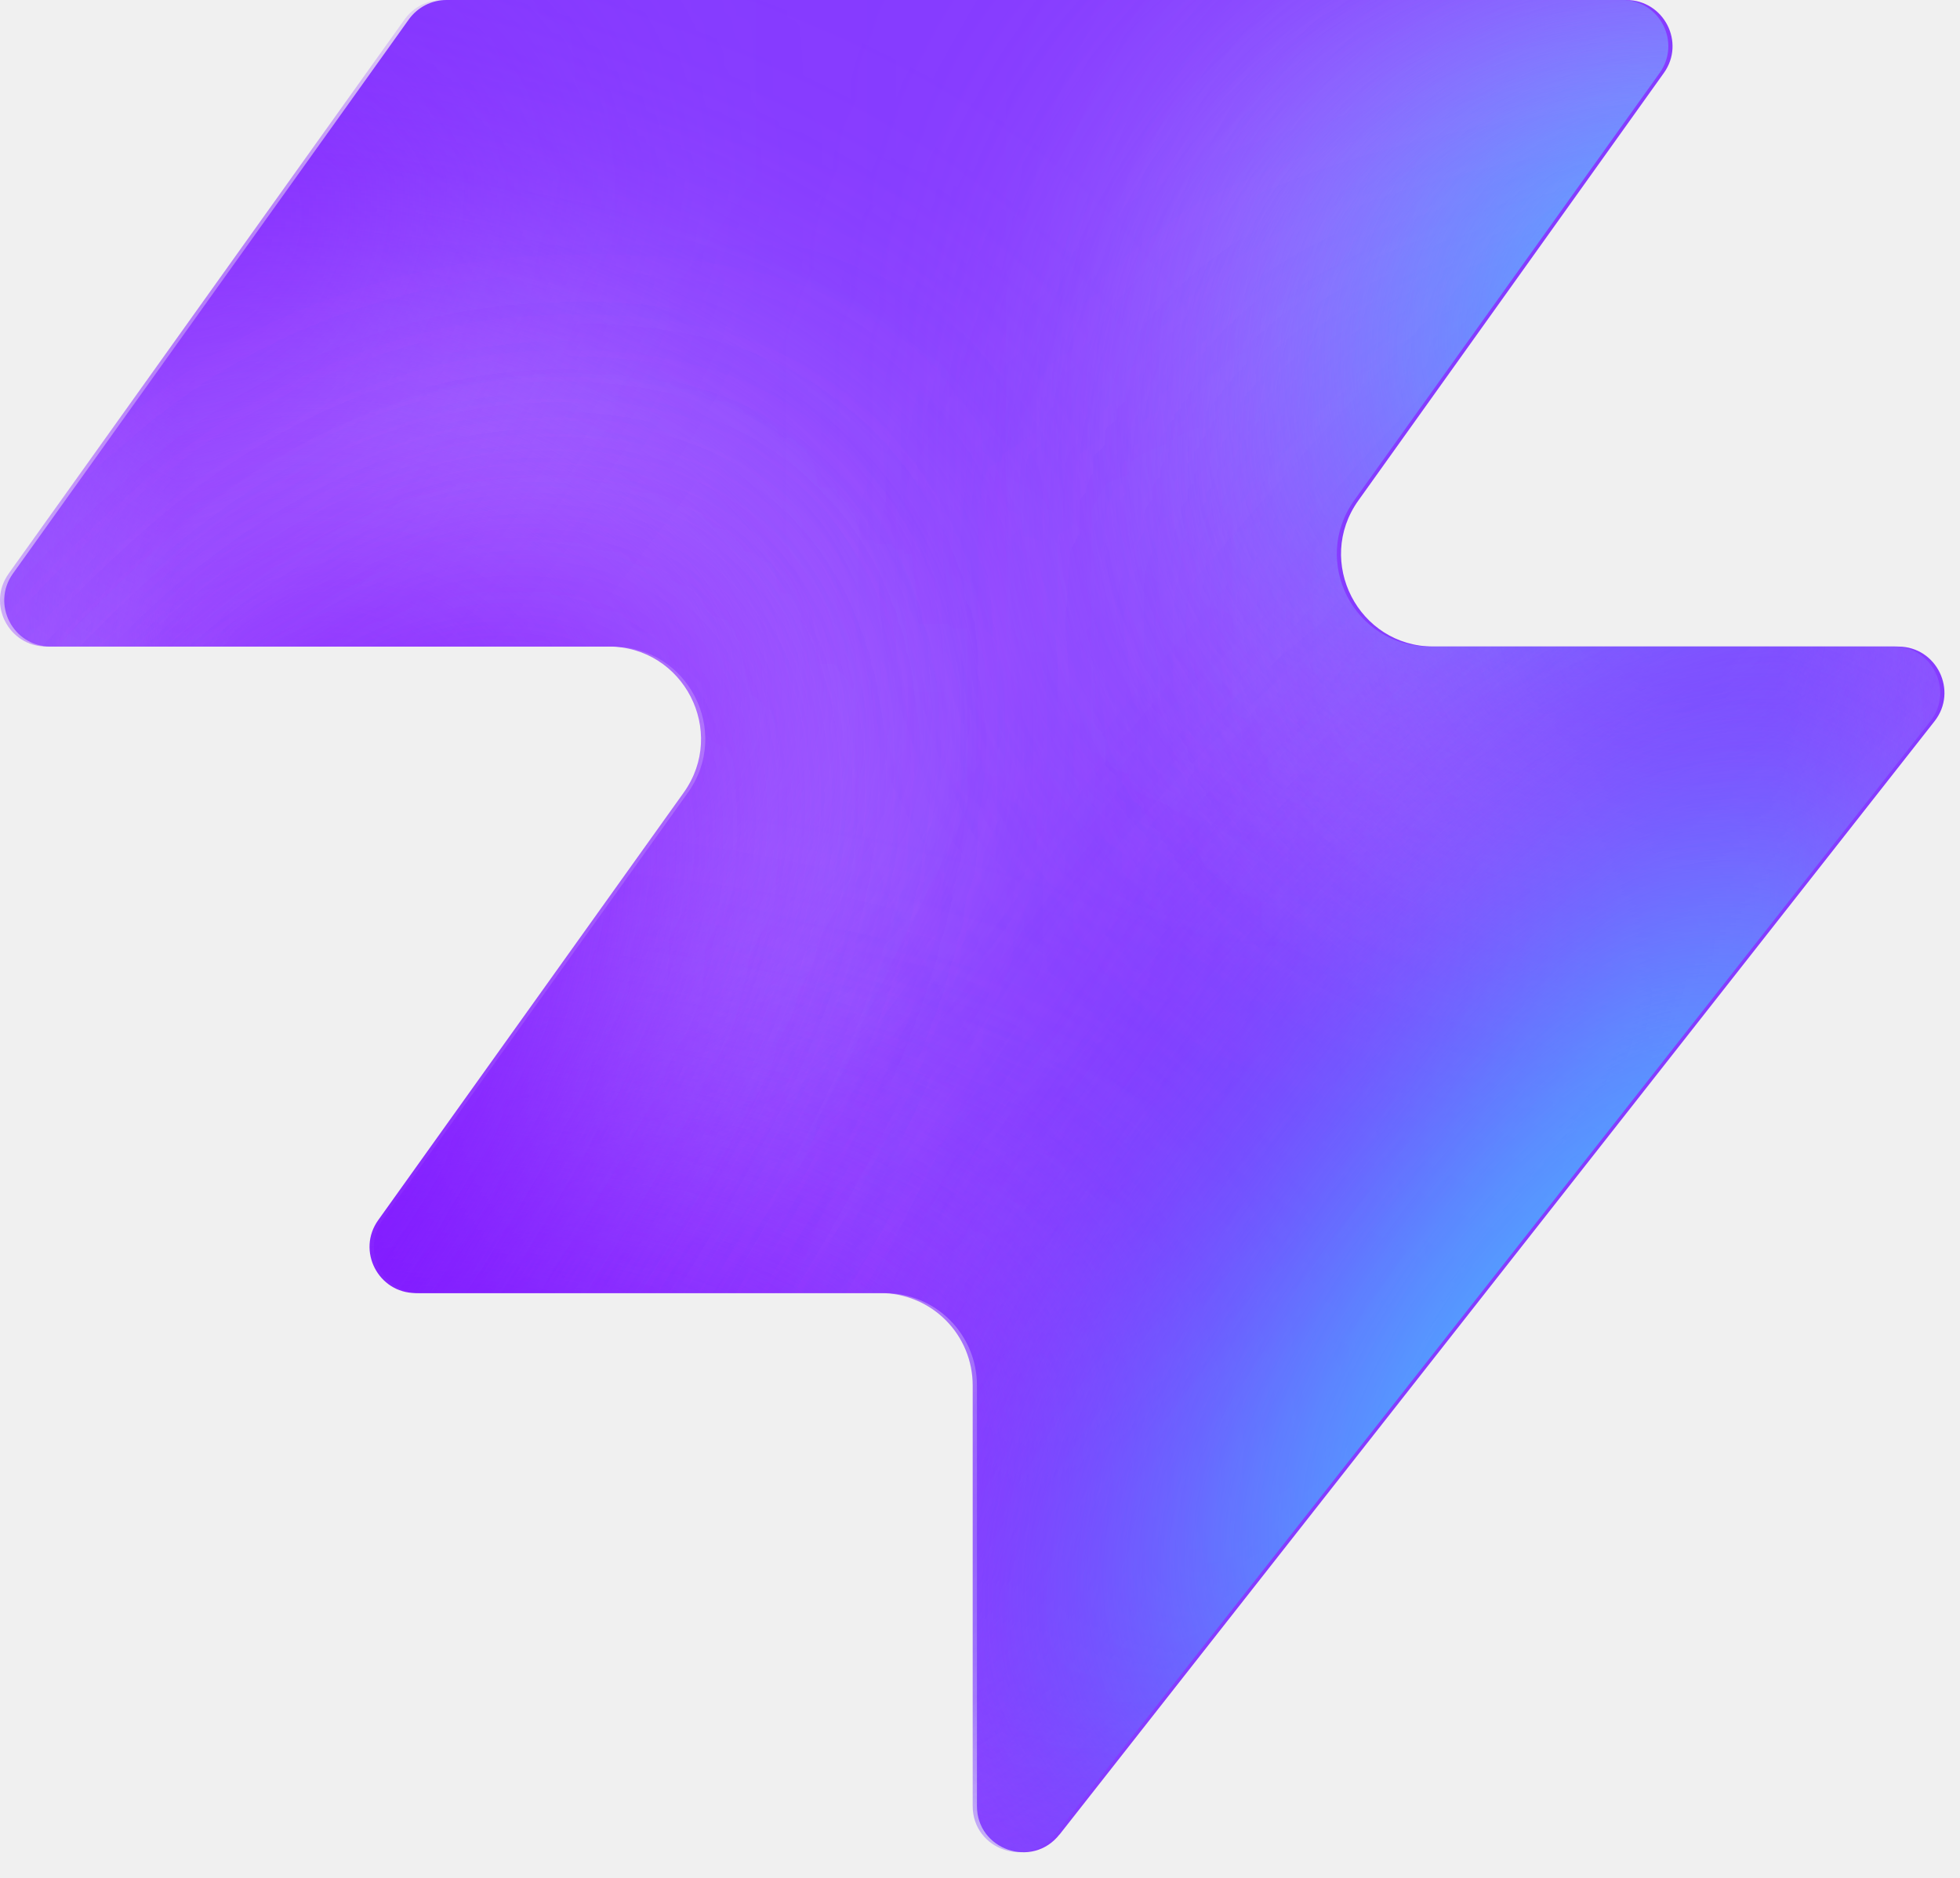
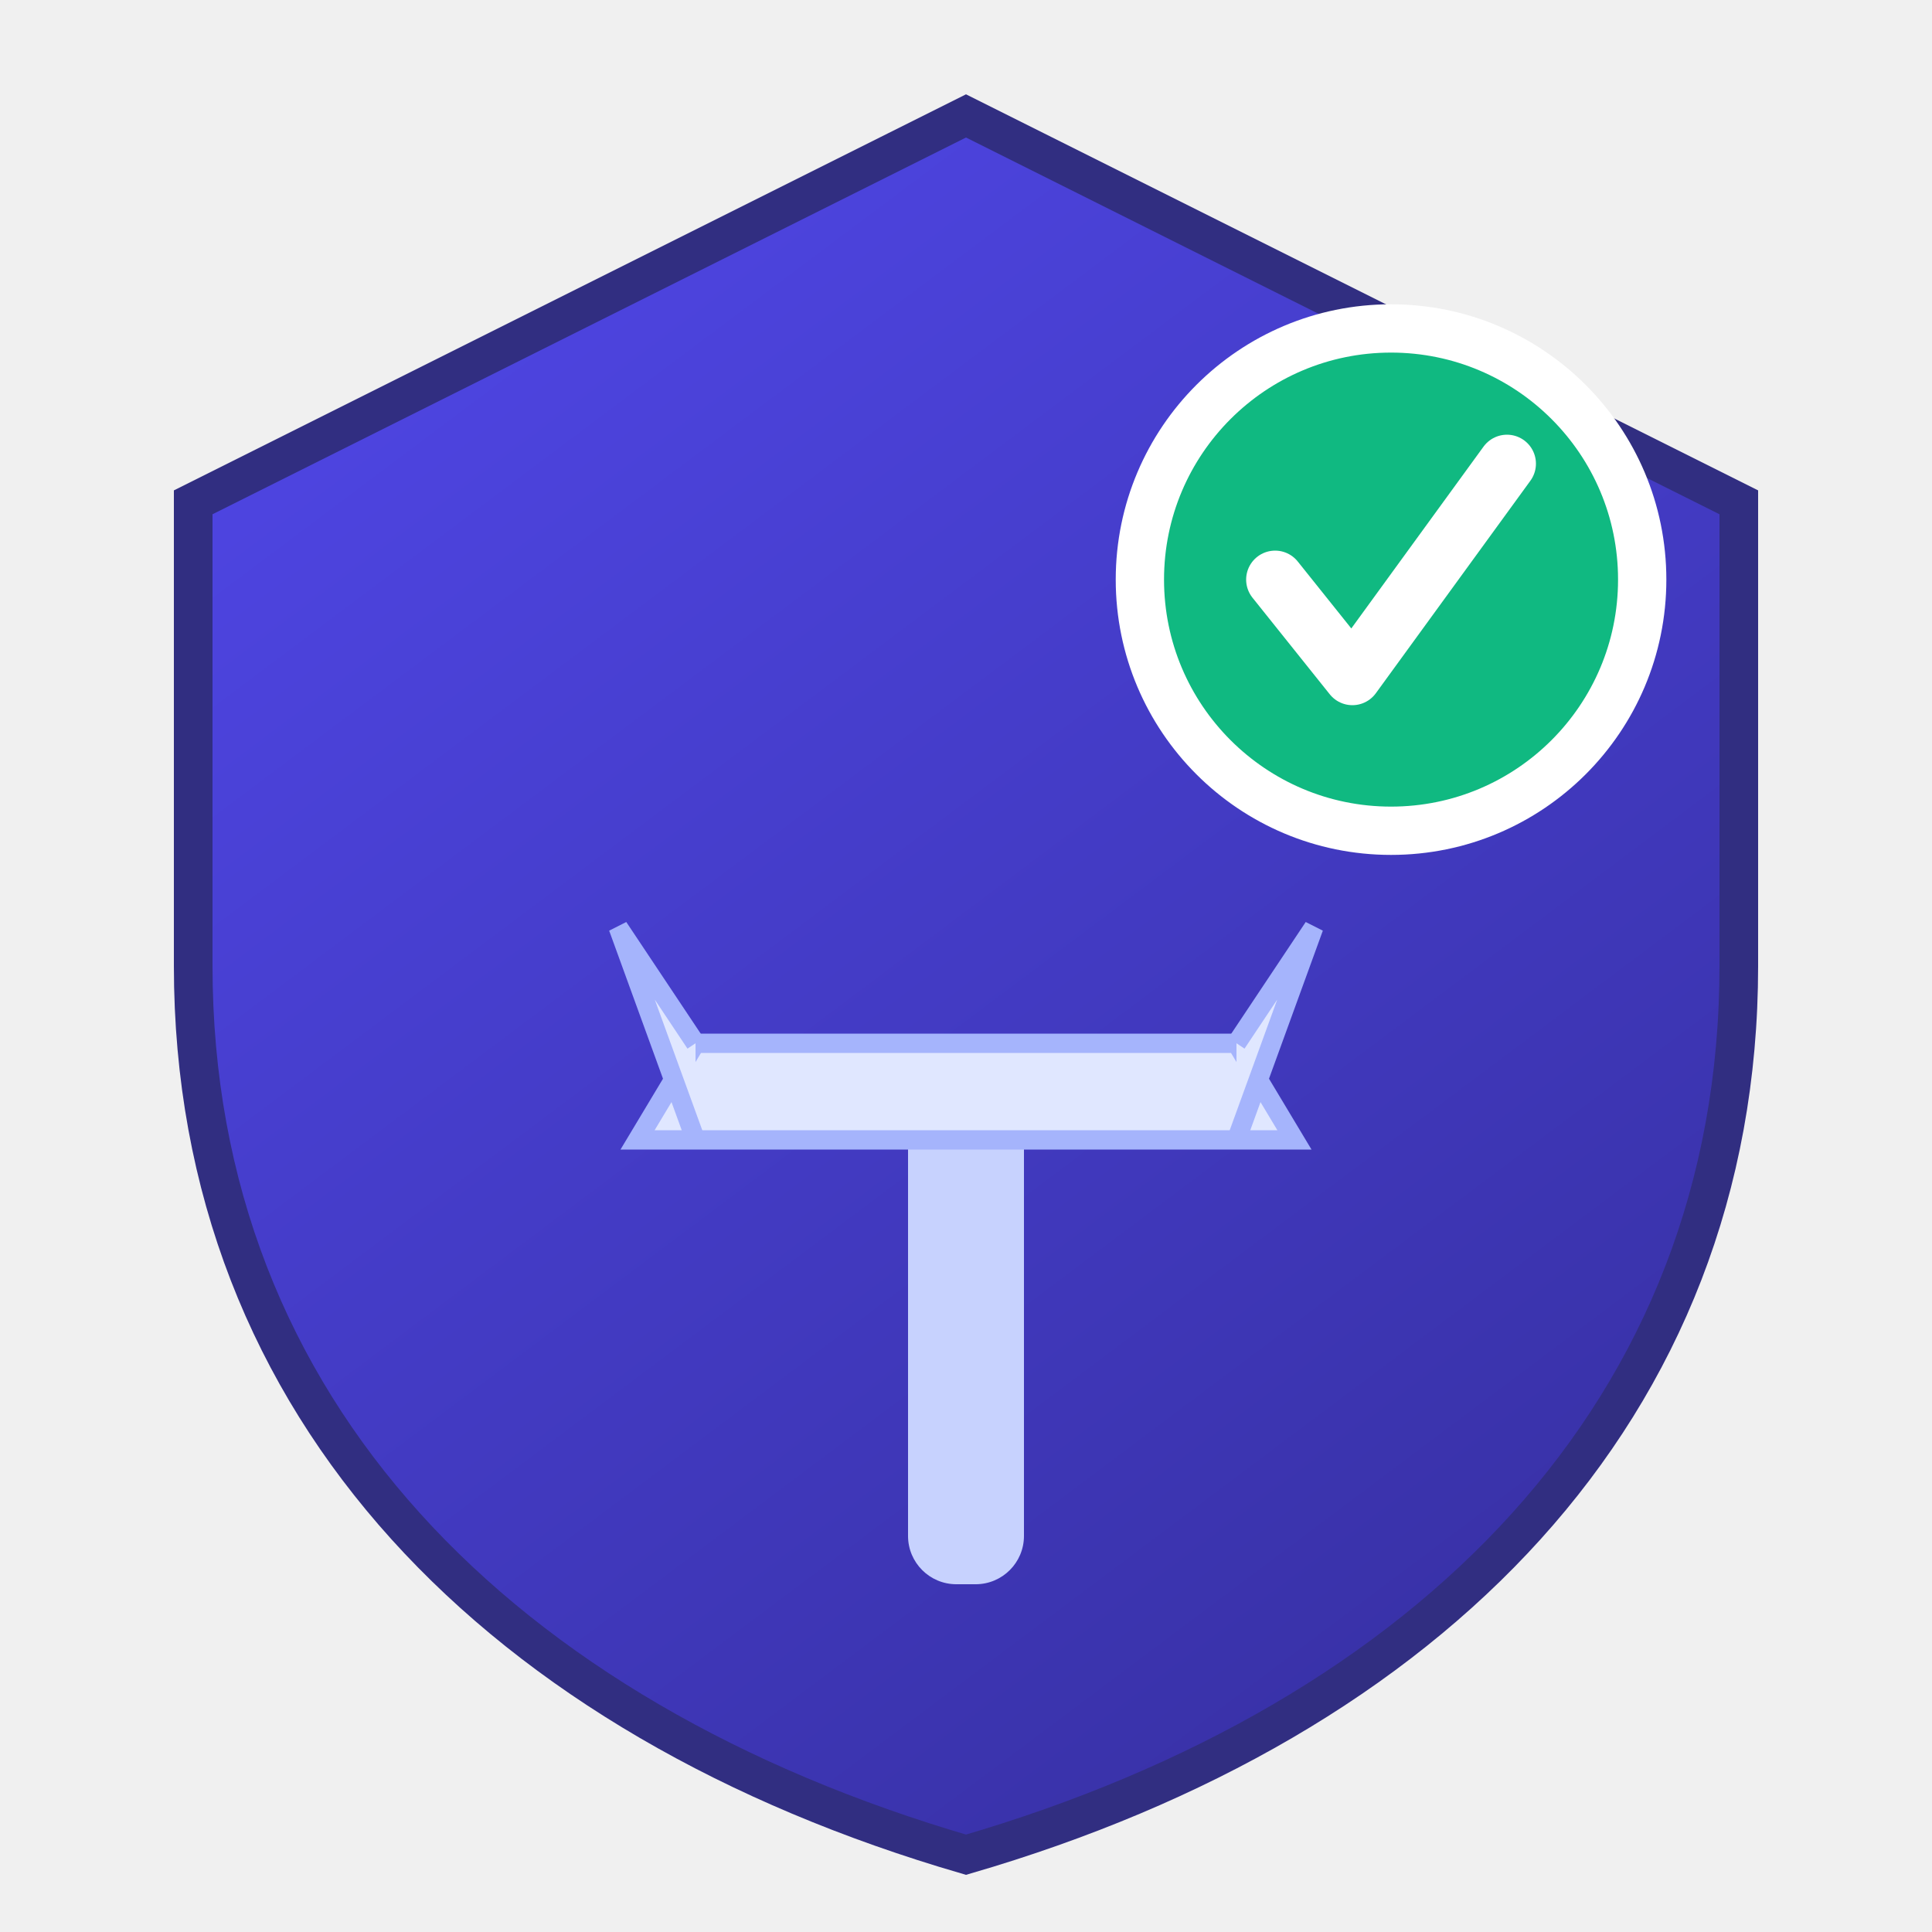
- <svg xmlns="http://www.w3.org/2000/svg" width="48" height="46" fill="none" viewBox="0 0 48 46">
-   <path fill="#863bff" d="M25.946 44.938c-.664.845-2.021.375-2.021-.698V33.937a2.26 2.26 0 0 0-2.262-2.262H10.287c-.92 0-1.456-1.04-.92-1.788l7.48-10.471c1.07-1.497 0-3.578-1.842-3.578H1.237c-.92 0-1.456-1.04-.92-1.788L10.013.474c.214-.297.556-.474.92-.474h28.894c.92 0 1.456 1.04.92 1.788l-7.48 10.471c-1.07 1.498 0 3.579 1.842 3.579h11.377c.943 0 1.473 1.088.89 1.83L25.947 44.94z" style="fill:#863bff;fill:color(display-p3 .525 .23 1);fill-opacity:1" />
-   <mask id="a" width="48" height="46" x="0" y="0" maskUnits="userSpaceOnUse" style="mask-type:alpha">
-     <path fill="#000" d="M25.842 44.938c-.664.844-2.021.375-2.021-.698V33.937a2.26 2.26 0 0 0-2.262-2.262H10.183c-.92 0-1.456-1.04-.92-1.788l7.48-10.471c1.07-1.498 0-3.579-1.842-3.579H1.133c-.92 0-1.456-1.04-.92-1.787L9.91.473c.214-.297.556-.474.92-.474h28.894c.92 0 1.456 1.04.92 1.788l-7.48 10.471c-1.07 1.498 0 3.578 1.842 3.578h11.377c.943 0 1.473 1.088.89 1.832L25.843 44.94z" style="fill:#000;fill-opacity:1" />
-   </mask>
-   <g mask="url(#a)">
-     <g filter="url(#b)">
-       <ellipse cx="5.508" cy="14.704" fill="#ede6ff" rx="5.508" ry="14.704" style="fill:#ede6ff;fill:color(display-p3 .927 .903 1);fill-opacity:1" transform="matrix(.00324 1 1 -.00324 -4.47 31.516)" />
-     </g>
-     <g filter="url(#c)">
-       <ellipse cx="10.399" cy="29.851" fill="#ede6ff" rx="10.399" ry="29.851" style="fill:#ede6ff;fill:color(display-p3 .927 .903 1);fill-opacity:1" transform="matrix(.00324 1 1 -.00324 -39.328 7.883)" />
-     </g>
-     <g filter="url(#d)">
-       <ellipse cx="5.508" cy="30.487" fill="#7e14ff" rx="5.508" ry="30.487" style="fill:#7e14ff;fill:color(display-p3 .492 .077 1);fill-opacity:1" transform="rotate(89.814 -25.913 -14.639)scale(1 -1)" />
-     </g>
-     <g filter="url(#e)">
-       <ellipse cx="5.508" cy="30.599" fill="#7e14ff" rx="5.508" ry="30.599" style="fill:#7e14ff;fill:color(display-p3 .492 .077 1);fill-opacity:1" transform="rotate(89.814 -32.644 -3.334)scale(1 -1)" />
-     </g>
-     <g filter="url(#f)">
-       <ellipse cx="5.508" cy="30.599" fill="#7e14ff" rx="5.508" ry="30.599" style="fill:#7e14ff;fill:color(display-p3 .492 .077 1);fill-opacity:1" transform="matrix(.00324 1 1 -.00324 -34.34 30.47)" />
-     </g>
-     <g filter="url(#g)">
-       <ellipse cx="14.072" cy="22.078" fill="#ede6ff" rx="14.072" ry="22.078" style="fill:#ede6ff;fill:color(display-p3 .927 .903 1);fill-opacity:1" transform="rotate(93.35 24.506 48.493)scale(-1 1)" />
-     </g>
-     <g filter="url(#h)">
-       <ellipse cx="3.47" cy="21.501" fill="#7e14ff" rx="3.47" ry="21.501" style="fill:#7e14ff;fill:color(display-p3 .492 .077 1);fill-opacity:1" transform="rotate(89.009 28.708 47.59)scale(-1 1)" />
-     </g>
-     <g filter="url(#i)">
-       <ellipse cx="3.47" cy="21.501" fill="#7e14ff" rx="3.47" ry="21.501" style="fill:#7e14ff;fill:color(display-p3 .492 .077 1);fill-opacity:1" transform="rotate(89.009 28.708 47.59)scale(-1 1)" />
-     </g>
-     <g filter="url(#j)">
-       <ellipse cx=".387" cy="8.972" fill="#7e14ff" rx="4.407" ry="29.108" style="fill:#7e14ff;fill:color(display-p3 .492 .077 1);fill-opacity:1" transform="rotate(39.51 .387 8.972)" />
-     </g>
-     <g filter="url(#k)">
-       <ellipse cx="47.523" cy="-6.092" fill="#7e14ff" rx="4.407" ry="29.108" style="fill:#7e14ff;fill:color(display-p3 .492 .077 1);fill-opacity:1" transform="rotate(37.892 47.523 -6.092)" />
-     </g>
-     <g filter="url(#l)">
-       <ellipse cx="41.412" cy="6.333" fill="#47bfff" rx="5.971" ry="9.665" style="fill:#47bfff;fill:color(display-p3 .28 .748 1);fill-opacity:1" transform="rotate(37.892 41.412 6.333)" />
-     </g>
-     <g filter="url(#m)">
-       <ellipse cx="-1.879" cy="38.332" fill="#7e14ff" rx="4.407" ry="29.108" style="fill:#7e14ff;fill:color(display-p3 .492 .077 1);fill-opacity:1" transform="rotate(37.892 -1.88 38.332)" />
-     </g>
-     <g filter="url(#n)">
-       <ellipse cx="-1.879" cy="38.332" fill="#7e14ff" rx="4.407" ry="29.108" style="fill:#7e14ff;fill:color(display-p3 .492 .077 1);fill-opacity:1" transform="rotate(37.892 -1.88 38.332)" />
-     </g>
-     <g filter="url(#o)">
-       <ellipse cx="35.651" cy="29.907" fill="#7e14ff" rx="4.407" ry="29.108" style="fill:#7e14ff;fill:color(display-p3 .492 .077 1);fill-opacity:1" transform="rotate(37.892 35.651 29.907)" />
-     </g>
-     <g filter="url(#p)">
-       <ellipse cx="38.418" cy="32.4" fill="#47bfff" rx="5.971" ry="15.297" style="fill:#47bfff;fill:color(display-p3 .28 .748 1);fill-opacity:1" transform="rotate(37.892 38.418 32.4)" />
-     </g>
+ <svg xmlns="http://www.w3.org/2000/svg" viewBox="0 0 100 100" fill="none">
+   <defs>
+     <linearGradient id="g" x1="20" y1="10" x2="80" y2="90" gradientUnits="userSpaceOnUse">
+       <stop offset="0%" stop-color="#4F46E5" />
+       <stop offset="100%" stop-color="#3730A3" />
+     </linearGradient>
+   </defs>
+   <path d="M50 6 L90 26 L90 50 C90 73 74 89 50 96 C26 89 10 73 10 50 L10 26 Z" fill="url(#g)" stroke="#312E81" stroke-width="2" />
+   <g transform="translate(50, 48)">
+     <rect x="-3" y="6" width="6" height="28" rx="2.5" fill="#C7D2FE" />
+     <path d="M-14 6 L14 6 L17 11 L-17 11 Z" fill="#E0E7FF" stroke="#A5B4FC" stroke-width="1" />
+     <path d="M-14 6 L-18 0 L-14 11" fill="#E0E7FF" stroke="#A5B4FC" stroke-width="1" />
+     <path d="M14 6 L18 0 L14 11" fill="#E0E7FF" stroke="#A5B4FC" stroke-width="1" />
  </g>
-   <defs>
-     <filter id="b" width="60.045" height="41.654" x="-19.77" y="16.149" color-interpolation-filters="sRGB" filterUnits="userSpaceOnUse">
-       <feFlood flood-opacity="0" result="BackgroundImageFix" />
-       <feBlend in="SourceGraphic" in2="BackgroundImageFix" result="shape" />
-       <feGaussianBlur result="effect1_foregroundBlur_2002_17158" stdDeviation="7.659" />
-     </filter>
-     <filter id="c" width="90.34" height="51.437" x="-54.613" y="-7.533" color-interpolation-filters="sRGB" filterUnits="userSpaceOnUse">
-       <feFlood flood-opacity="0" result="BackgroundImageFix" />
-       <feBlend in="SourceGraphic" in2="BackgroundImageFix" result="shape" />
-       <feGaussianBlur result="effect1_foregroundBlur_2002_17158" stdDeviation="7.659" />
-     </filter>
-     <filter id="d" width="79.355" height="29.4" x="-49.64" y="2.03" color-interpolation-filters="sRGB" filterUnits="userSpaceOnUse">
-       <feFlood flood-opacity="0" result="BackgroundImageFix" />
-       <feBlend in="SourceGraphic" in2="BackgroundImageFix" result="shape" />
-       <feGaussianBlur result="effect1_foregroundBlur_2002_17158" stdDeviation="4.596" />
-     </filter>
-     <filter id="e" width="79.579" height="29.4" x="-45.045" y="20.029" color-interpolation-filters="sRGB" filterUnits="userSpaceOnUse">
-       <feFlood flood-opacity="0" result="BackgroundImageFix" />
-       <feBlend in="SourceGraphic" in2="BackgroundImageFix" result="shape" />
-       <feGaussianBlur result="effect1_foregroundBlur_2002_17158" stdDeviation="4.596" />
-     </filter>
-     <filter id="f" width="79.579" height="29.4" x="-43.513" y="21.178" color-interpolation-filters="sRGB" filterUnits="userSpaceOnUse">
-       <feFlood flood-opacity="0" result="BackgroundImageFix" />
-       <feBlend in="SourceGraphic" in2="BackgroundImageFix" result="shape" />
-       <feGaussianBlur result="effect1_foregroundBlur_2002_17158" stdDeviation="4.596" />
-     </filter>
-     <filter id="g" width="74.749" height="58.852" x="15.756" y="-17.901" color-interpolation-filters="sRGB" filterUnits="userSpaceOnUse">
-       <feFlood flood-opacity="0" result="BackgroundImageFix" />
-       <feBlend in="SourceGraphic" in2="BackgroundImageFix" result="shape" />
-       <feGaussianBlur result="effect1_foregroundBlur_2002_17158" stdDeviation="7.659" />
-     </filter>
-     <filter id="h" width="61.377" height="25.362" x="23.548" y="2.284" color-interpolation-filters="sRGB" filterUnits="userSpaceOnUse">
-       <feFlood flood-opacity="0" result="BackgroundImageFix" />
-       <feBlend in="SourceGraphic" in2="BackgroundImageFix" result="shape" />
-       <feGaussianBlur result="effect1_foregroundBlur_2002_17158" stdDeviation="4.596" />
-     </filter>
-     <filter id="i" width="61.377" height="25.362" x="23.548" y="2.284" color-interpolation-filters="sRGB" filterUnits="userSpaceOnUse">
-       <feFlood flood-opacity="0" result="BackgroundImageFix" />
-       <feBlend in="SourceGraphic" in2="BackgroundImageFix" result="shape" />
-       <feGaussianBlur result="effect1_foregroundBlur_2002_17158" stdDeviation="4.596" />
-     </filter>
-     <filter id="j" width="56.045" height="63.649" x="-27.636" y="-22.853" color-interpolation-filters="sRGB" filterUnits="userSpaceOnUse">
-       <feFlood flood-opacity="0" result="BackgroundImageFix" />
-       <feBlend in="SourceGraphic" in2="BackgroundImageFix" result="shape" />
-       <feGaussianBlur result="effect1_foregroundBlur_2002_17158" stdDeviation="4.596" />
-     </filter>
-     <filter id="k" width="54.814" height="64.646" x="20.116" y="-38.415" color-interpolation-filters="sRGB" filterUnits="userSpaceOnUse">
-       <feFlood flood-opacity="0" result="BackgroundImageFix" />
-       <feBlend in="SourceGraphic" in2="BackgroundImageFix" result="shape" />
-       <feGaussianBlur result="effect1_foregroundBlur_2002_17158" stdDeviation="4.596" />
-     </filter>
-     <filter id="l" width="33.541" height="35.313" x="24.641" y="-11.323" color-interpolation-filters="sRGB" filterUnits="userSpaceOnUse">
-       <feFlood flood-opacity="0" result="BackgroundImageFix" />
-       <feBlend in="SourceGraphic" in2="BackgroundImageFix" result="shape" />
-       <feGaussianBlur result="effect1_foregroundBlur_2002_17158" stdDeviation="4.596" />
-     </filter>
-     <filter id="m" width="54.814" height="64.646" x="-29.286" y="6.009" color-interpolation-filters="sRGB" filterUnits="userSpaceOnUse">
-       <feFlood flood-opacity="0" result="BackgroundImageFix" />
-       <feBlend in="SourceGraphic" in2="BackgroundImageFix" result="shape" />
-       <feGaussianBlur result="effect1_foregroundBlur_2002_17158" stdDeviation="4.596" />
-     </filter>
-     <filter id="n" width="54.814" height="64.646" x="-29.286" y="6.009" color-interpolation-filters="sRGB" filterUnits="userSpaceOnUse">
-       <feFlood flood-opacity="0" result="BackgroundImageFix" />
-       <feBlend in="SourceGraphic" in2="BackgroundImageFix" result="shape" />
-       <feGaussianBlur result="effect1_foregroundBlur_2002_17158" stdDeviation="4.596" />
-     </filter>
-     <filter id="o" width="54.814" height="64.646" x="8.244" y="-2.416" color-interpolation-filters="sRGB" filterUnits="userSpaceOnUse">
-       <feFlood flood-opacity="0" result="BackgroundImageFix" />
-       <feBlend in="SourceGraphic" in2="BackgroundImageFix" result="shape" />
-       <feGaussianBlur result="effect1_foregroundBlur_2002_17158" stdDeviation="4.596" />
-     </filter>
-     <filter id="p" width="39.409" height="43.623" x="18.713" y="10.588" color-interpolation-filters="sRGB" filterUnits="userSpaceOnUse">
-       <feFlood flood-opacity="0" result="BackgroundImageFix" />
-       <feBlend in="SourceGraphic" in2="BackgroundImageFix" result="shape" />
-       <feGaussianBlur result="effect1_foregroundBlur_2002_17158" stdDeviation="4.596" />
-     </filter>
-   </defs>
+   <circle cx="72" cy="30" r="13" fill="#10B981" stroke="#FFF" stroke-width="2.5" />
+   <path d="M66 30 L70 35 L78 24" stroke="#FFF" stroke-width="3" stroke-linecap="round" stroke-linejoin="round" fill="none" />
</svg>
